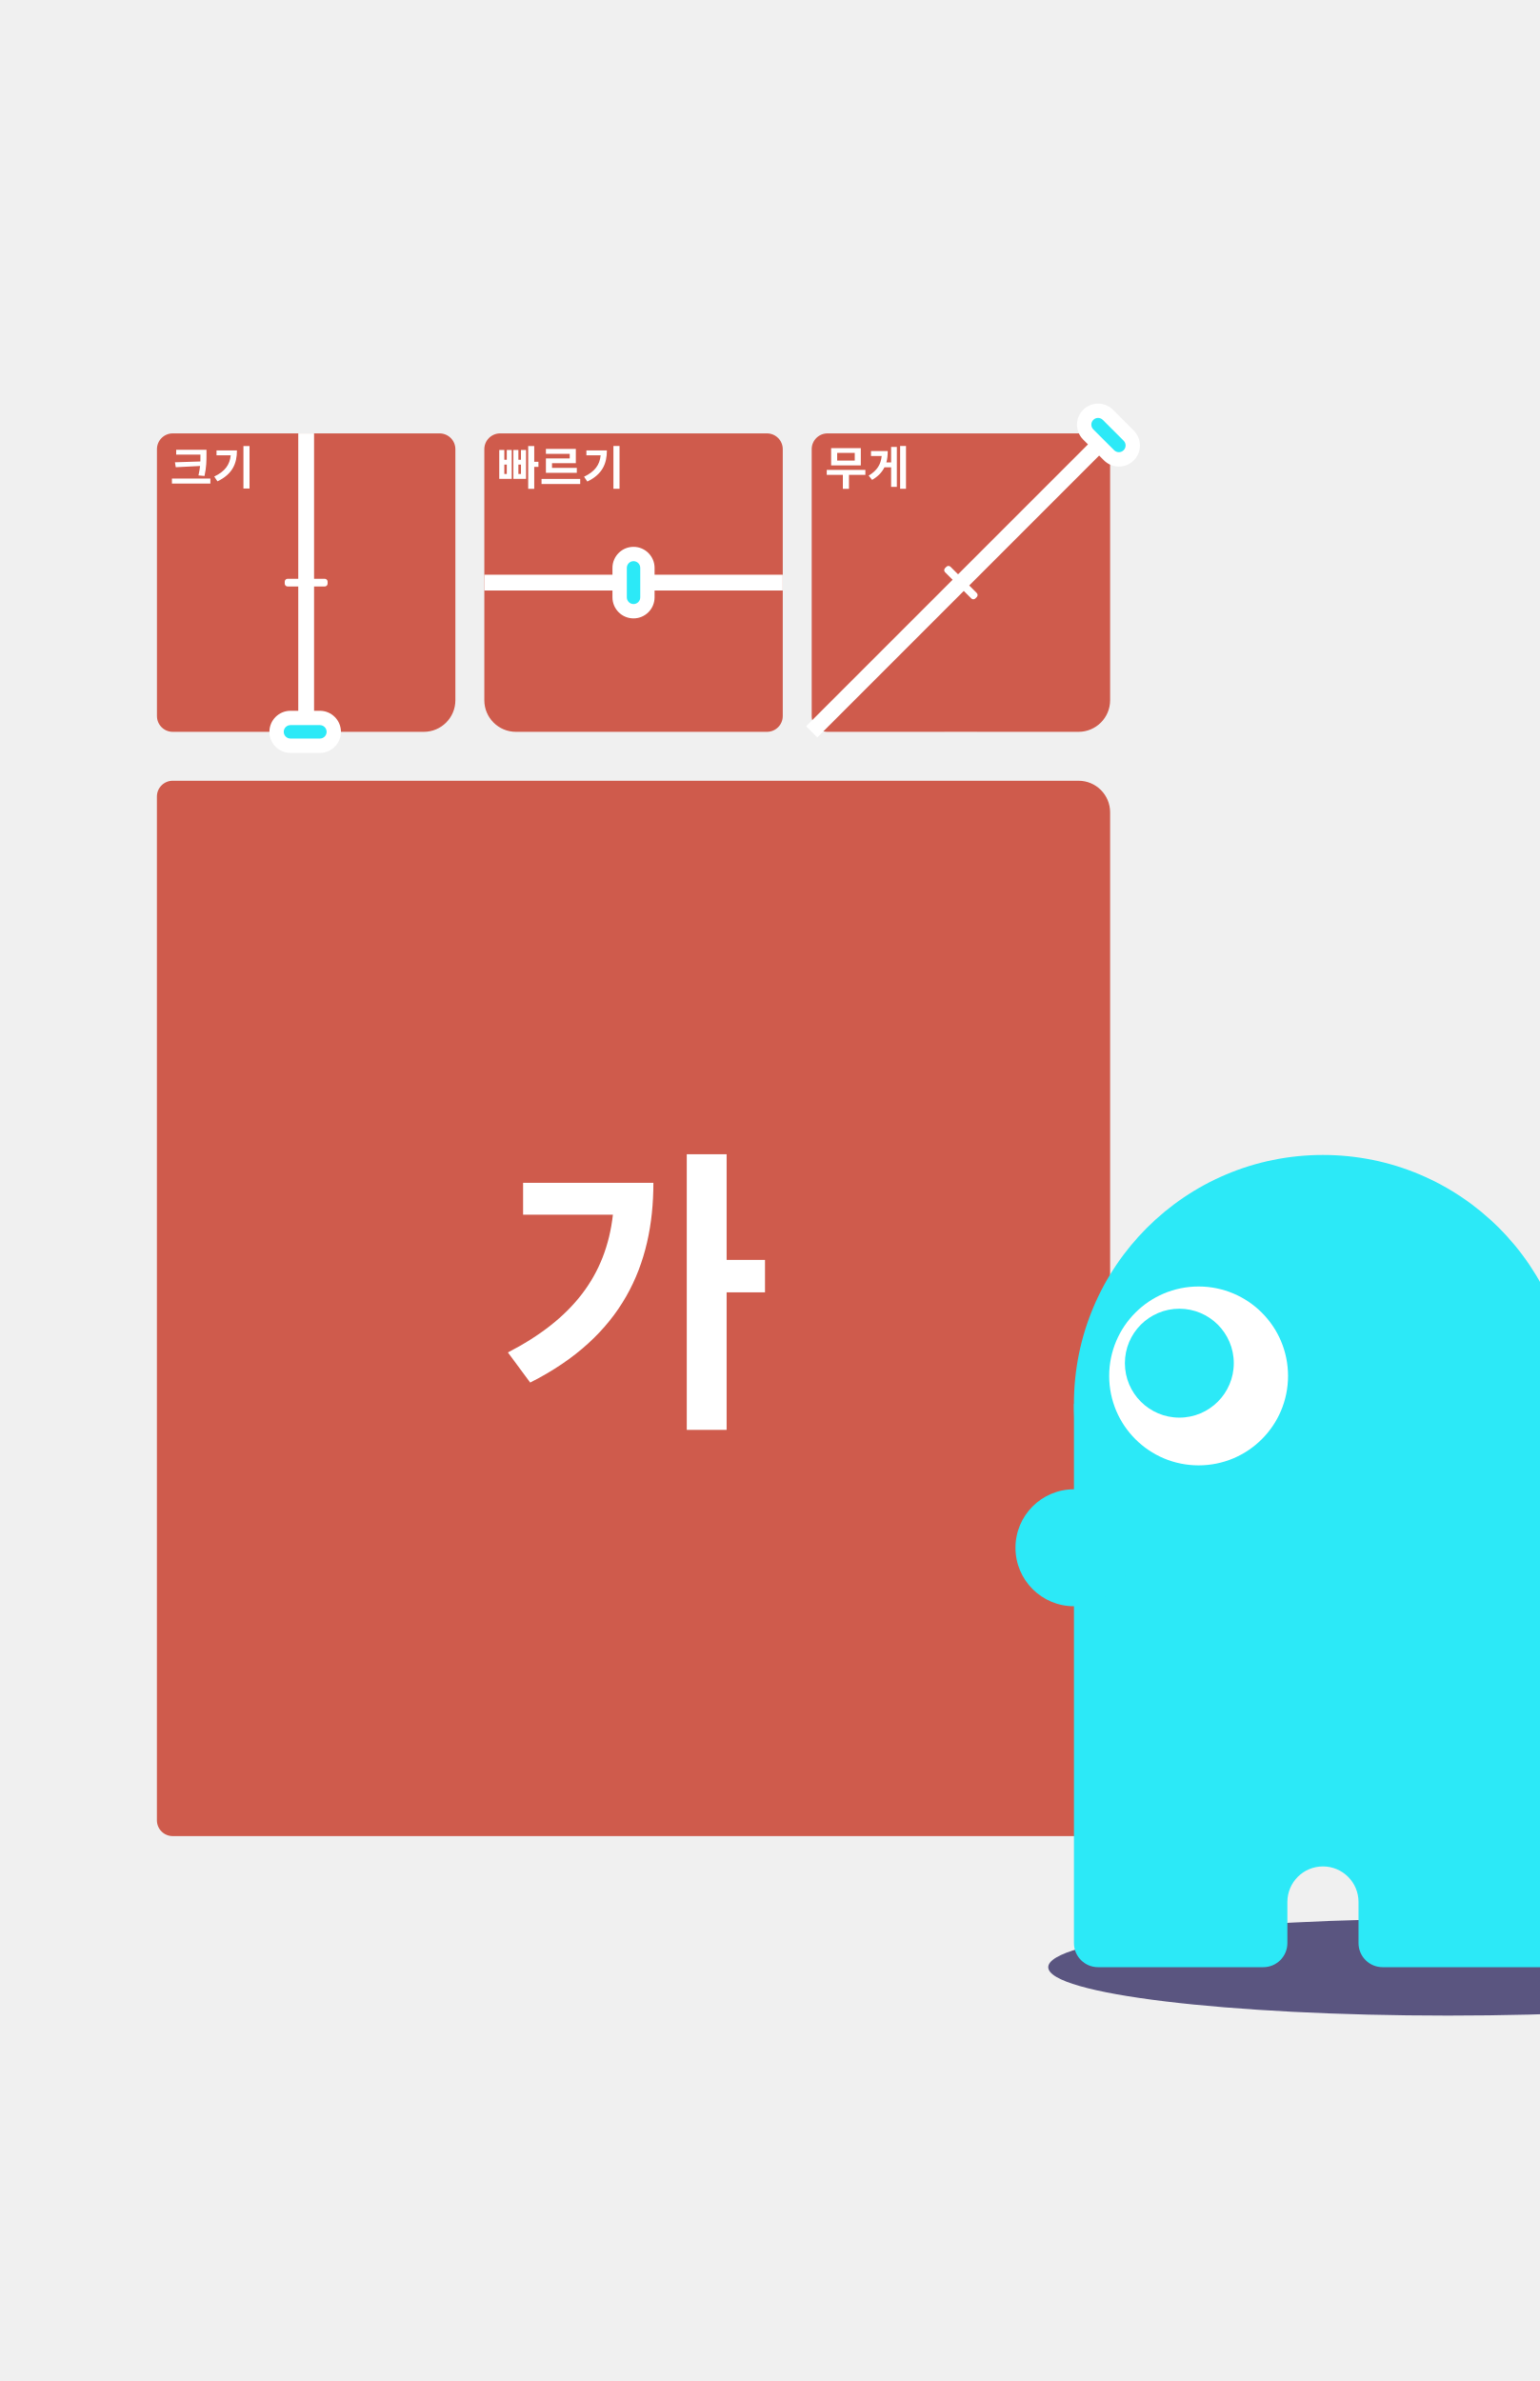
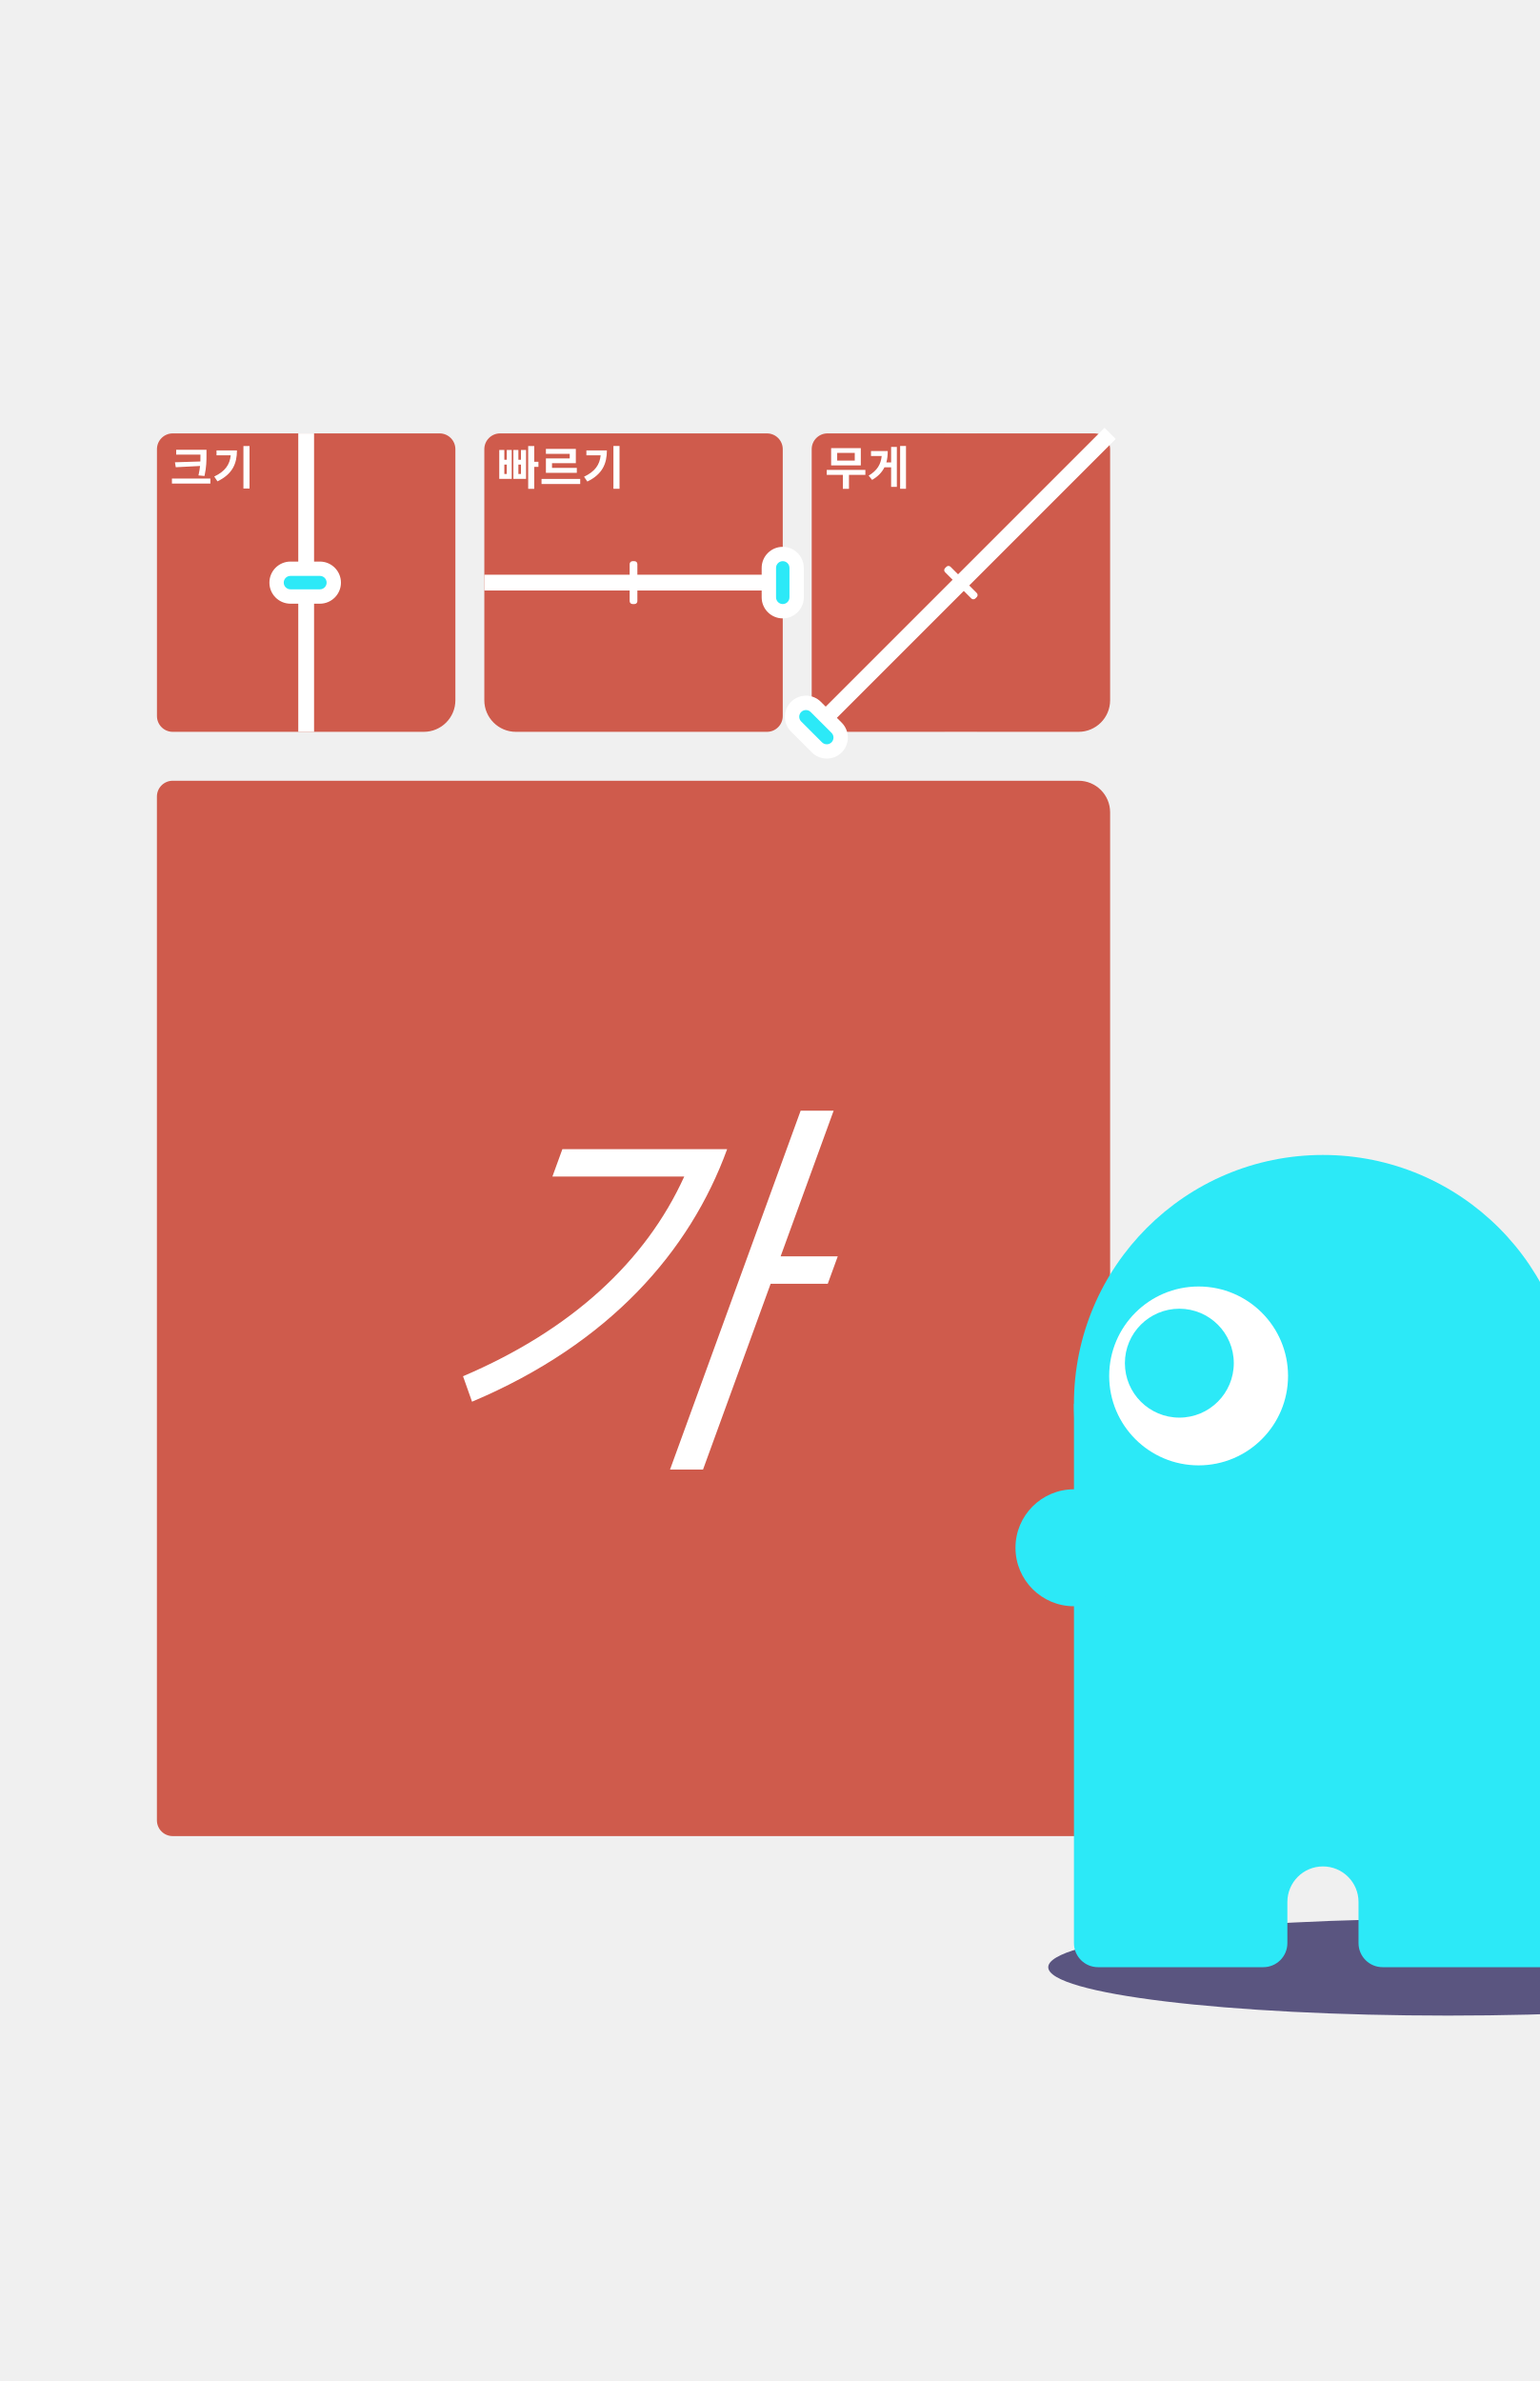
<svg xmlns="http://www.w3.org/2000/svg" id="_레이어_1" data-name="레이어 1" viewBox="0 0 390 603">
  <defs>
    <style>
      .cls-1 {
        stroke-width: 8.25px;
      }

      .cls-1, .cls-2 {
        fill: none;
        stroke: #fff;
        stroke-miterlimit: 10;
      }

      .cls-3 {
        font-size: 11.63px;
      }

      .cls-3, .cls-4, .cls-5, .cls-6 {
        fill: #fff;
      }

-       .cls-3, .cls-5, .cls-6 {
+       .cls-3, .cls-6 {
        font-family: PretendardVariable-Bold, 'Pretendard Variable';
        font-variation-settings: 'wght' 700;
        font-weight: 700;
      }

      .cls-7 {
        fill: #5a5580;
+       }
+ 
+       .cls-5 {
+         font-family: PretendardVariable-Thin, 'Pretendard Variable';
+         font-size: 106.95px;
+         font-variation-settings: 'wght' 100;
+         font-weight: 200;
      }

      .cls-2 {
        stroke-width: 4px;
      }

      .cls-8 {
        fill: #2ce9f7;
      }

      .cls-9 {
        fill: #cf5b4c;
      }

-       .cls-5 {
-         font-size: 75.37px;
-       }
- 
      .cls-6 {
        font-size: 11.69px;
      }
    </style>
  </defs>
  <path class="cls-9" d="M43.74,197.73h229.41c4.42,0,8,3.58,8,8v255.27c0,2.21-1.79,4-4,4H43.74c-2.21,0-4-1.79-4-4V201.73c0-2.21,1.79-4,4-4Z" />
  <path class="cls-9" d="M126.66,109.76h63.58c4.42,0,8,3.58,8,8v63.58c0,2.21-1.79,4-4,4h-67.58c-2.21,0-4-1.79-4-4v-67.58c0-2.21,1.79-4,4-4Z" transform="translate(320.9 295.1) rotate(-180)" />
  <line class="cls-2" x1="198.24" y1="147.55" x2="122.66" y2="147.55" />
  <text class="cls-6" transform="translate(125.91 122.75)">
    <tspan x="0" y="0">빠르기</tspan>
  </text>
+   <g>
+     <rect class="cls-4" x="189.18" y="142.22" width="18.12" height="10.67" rx="5.34" ry="5.34" transform="translate(345.79 -50.69) rotate(90)" />
+     <rect class="cls-8" x="192.81" y="145.85" width="10.86" height="3.4" rx="1.7" ry="1.7" transform="translate(50.69 345.79) rotate(-90)" />
+   </g>
  <g>
    <line class="cls-1" x1="243.36" y1="109.76" x2="243.36" y2="185.34" />
    <g>
      <circle class="cls-4" cx="243.36" cy="147.55" r="8.01" />
      <circle class="cls-8" cx="243.36" cy="147.55" r="4.88" />
    </g>
  </g>
  <path class="cls-9" d="M209.57,109.76h67.58c2.21,0,4,1.79,4,4v63.58c0,4.42-3.58,8-8,8h-63.58c-2.21,0-4-1.79-4-4v-67.58c0-2.21,1.79-4,4-4Z" />
  <line class="cls-2" x1="205.57" y1="185.34" x2="281.15" y2="109.76" />
  <text class="cls-6" transform="translate(208.9 122.75)">
    <tspan x="0" y="0">무게</tspan>
  </text>
  <g>
-     <rect class="cls-4" x="271.67" y="104.85" width="18.12" height="10.67" rx="5.34" ry="5.34" transform="translate(160.14 -166.23) rotate(45)" />
-     <rect class="cls-8" x="275.3" y="108.49" width="10.86" height="3.4" rx="1.7" ry="1.7" transform="translate(401.32 386.6) rotate(-135)" />
+     <rect class="cls-4" x="197.69" y="178.82" width="18.12" height="10.67" rx="5.34" ry="5.34" transform="translate(190.78 -92.26) rotate(45)" />
+     <rect class="cls-8" x="201.33" y="182.46" width="10.86" height="3.4" rx="1.7" ry="1.7" transform="translate(222.73 460.58) rotate(-135)" />
  </g>
  <rect class="cls-4" x="242.39" y="142.12" width="1.95" height="10.86" rx=".73" ry=".73" transform="translate(-33.06 215.3) rotate(-45)" />
  <path class="cls-9" d="M43.74,109.76h63.58c4.42,0,8,3.58,8,8v63.58c0,2.21-1.79,4-4,4H43.74c-2.21,0-4-1.79-4-4v-67.58c0-2.21,1.79-4,4-4Z" transform="translate(225.09 70.02) rotate(90)" />
  <line class="cls-2" x1="77.54" y1="109.76" x2="77.54" y2="185.34" />
  <text class="cls-3" transform="translate(43.06 122.7)">
    <tspan x="0" y="0">크기</tspan>
  </text>
-   <g>
-     <rect class="cls-4" x="68.23" y="180.01" width="18.12" height="10.67" rx="5.34" ry="5.34" transform="translate(154.58 370.69) rotate(-180)" />
-     <rect class="cls-8" x="71.86" y="183.64" width="10.86" height="3.4" rx="1.7" ry="1.7" />
-   </g>
  <rect class="cls-4" x="72.11" y="146.58" width="10.86" height="1.95" rx=".73" ry=".73" />
+   <rect class="cls-4" x="159.47" y="142.12" width="1.95" height="10.86" rx=".73" ry=".73" />
  <g>
    <ellipse class="cls-7" cx="366.7" cy="498.2" rx="101.22" ry="12.26" />
    <circle class="cls-8" cx="335.04" cy="355.56" r="63.06" />
    <path class="cls-8" d="M398.11,355.57v126.12h0v10.41c0,3.37-2.73,6.1-6.1,6.1h-41.85c-3.37,0-6.1-2.73-6.1-6.1v-10.41c0-4.98-4.03-9.01-9.01-9.01s-9.01,4.03-9.01,9.01v10.41c0,3.37-2.73,6.1-6.1,6.1h-41.85c-3.37,0-6.1-2.73-6.1-6.1v-136.53h126.12Z" />
    <g>
      <circle class="cls-4" cx="303.56" cy="348.46" r="22.65" />
      <circle class="cls-8" cx="298.68" cy="345.23" r="13.79" />
    </g>
    <circle class="cls-8" cx="271.99" cy="391.98" r="14.81" />
  </g>
-   <text class="cls-5" transform="translate(126.29 355.56)">
+   <text class="cls-5" transform="translate(105.96 364.43) scale(.94) skewX(-20)">
    <tspan x="0" y="0">가</tspan>
  </text>
-   <rect class="cls-4" x="159.47" y="142.12" width="1.95" height="10.86" rx=".73" ry=".73" />
  <g>
-     <rect class="cls-4" x="151.39" y="142.22" width="18.12" height="10.67" rx="5.34" ry="5.34" transform="translate(308 -12.9) rotate(90)" />
-     <rect class="cls-8" x="155.02" y="145.85" width="10.86" height="3.4" rx="1.7" ry="1.7" transform="translate(12.9 308) rotate(-90)" />
+     <rect class="cls-4" x="68.23" y="142.22" width="18.12" height="10.67" rx="5.34" ry="5.34" transform="translate(154.58 295.11) rotate(-180)" />
+     <rect class="cls-8" x="71.86" y="145.85" width="10.86" height="3.4" rx="1.7" ry="1.7" />
  </g>
</svg>
